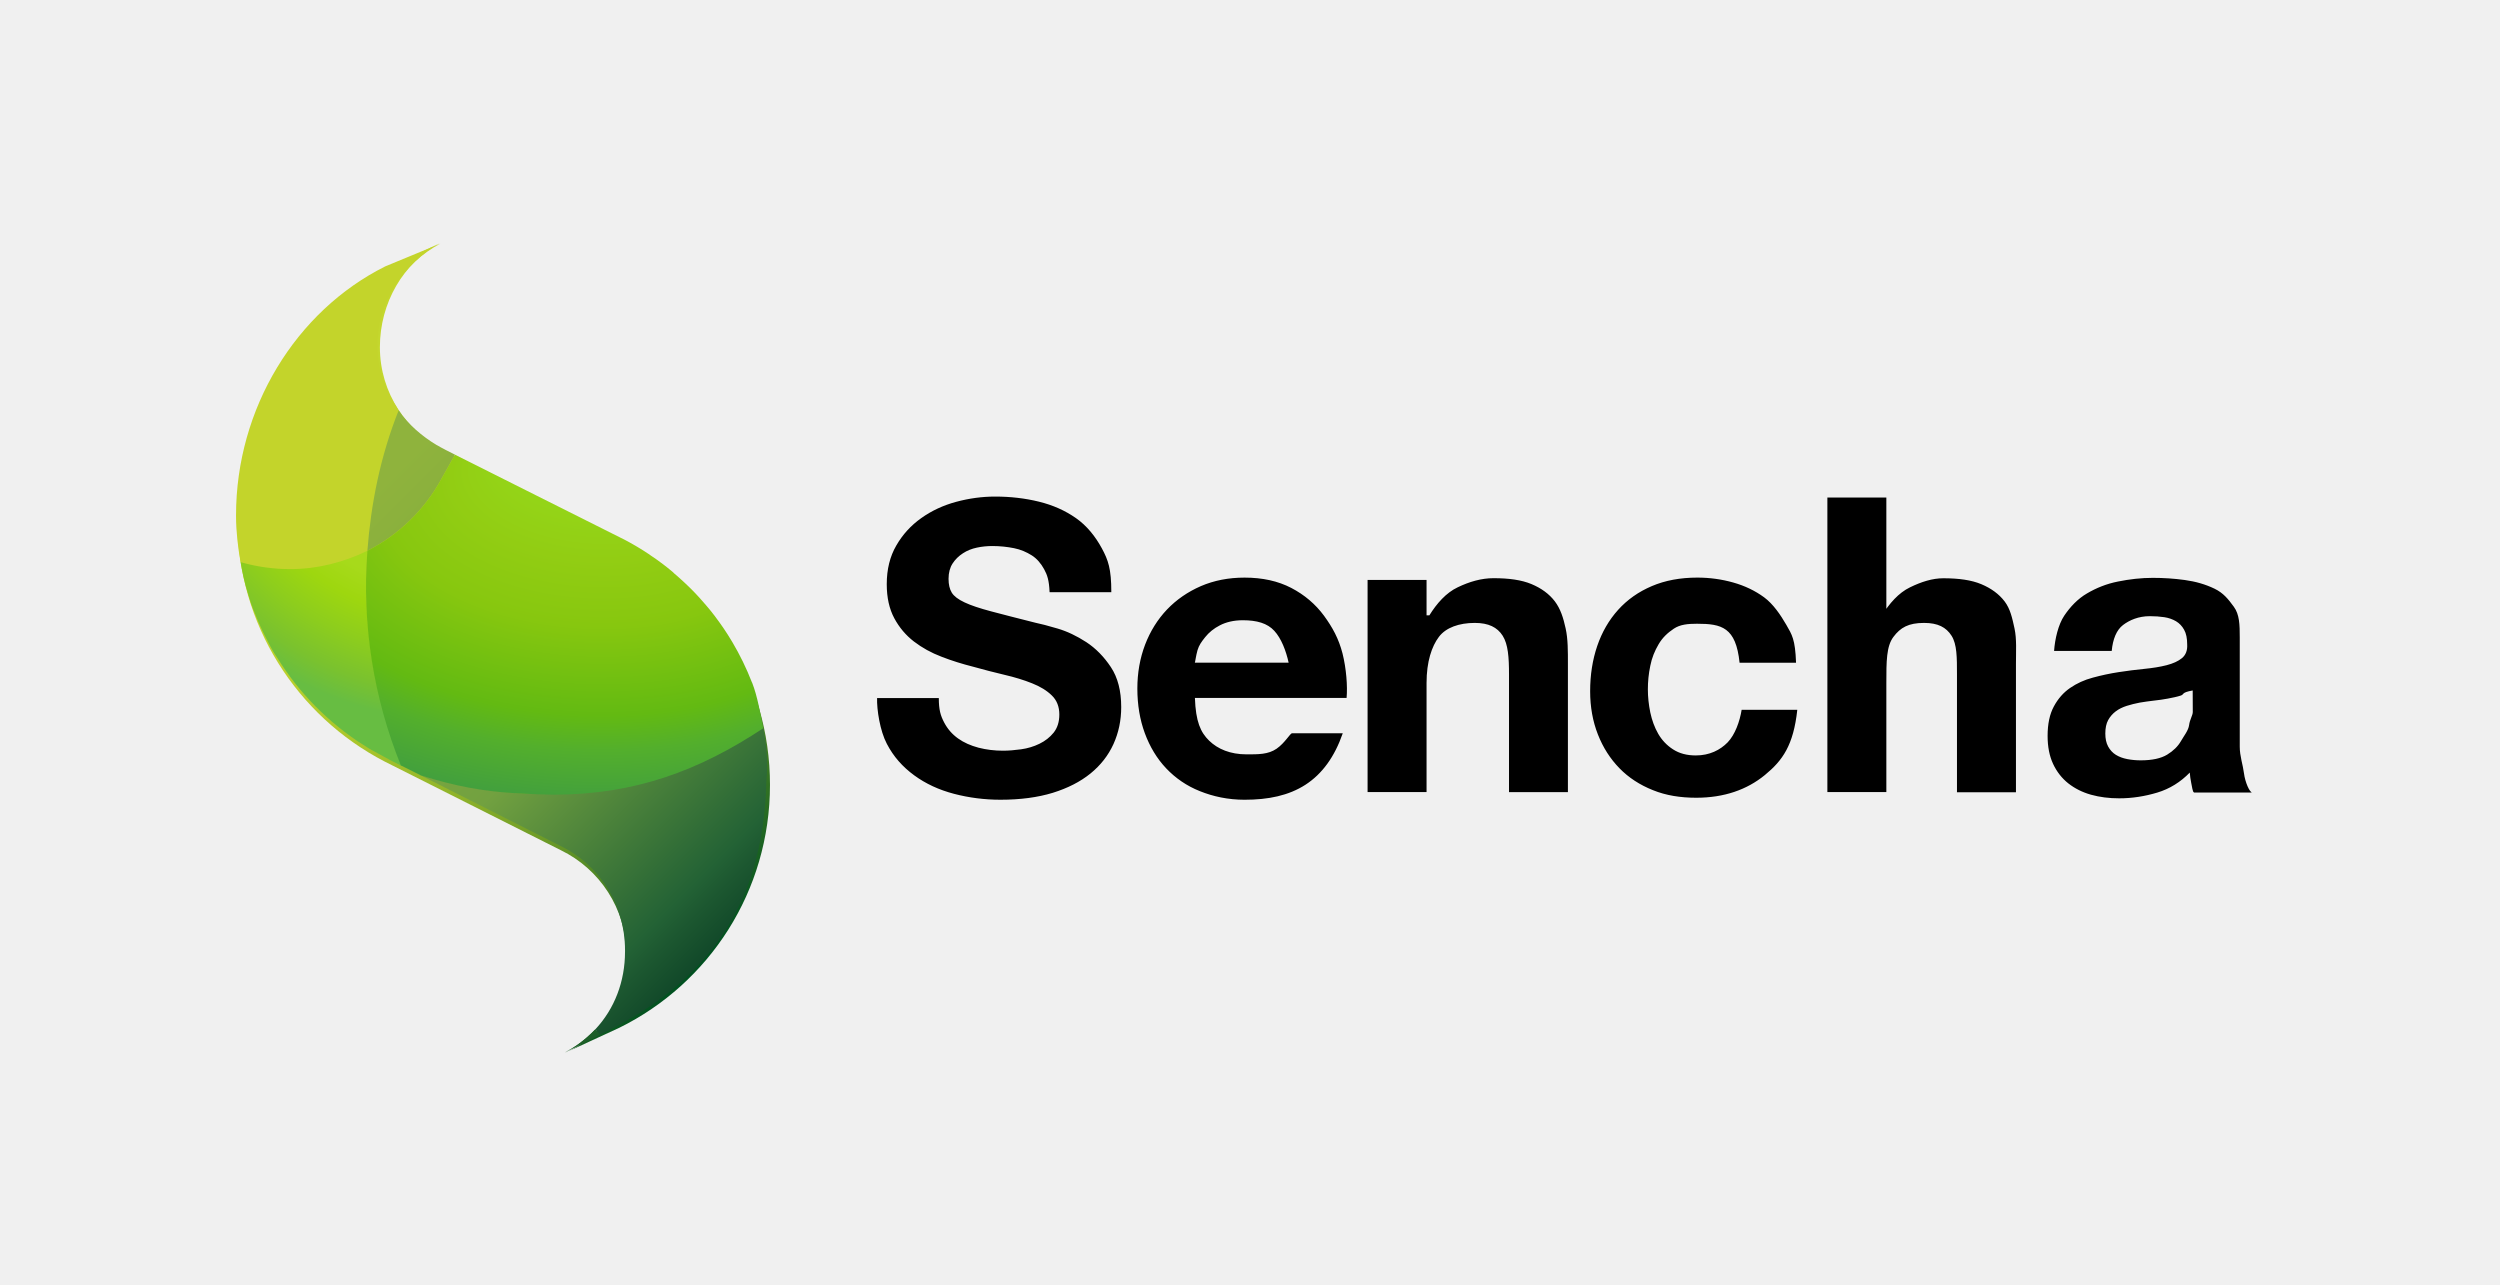
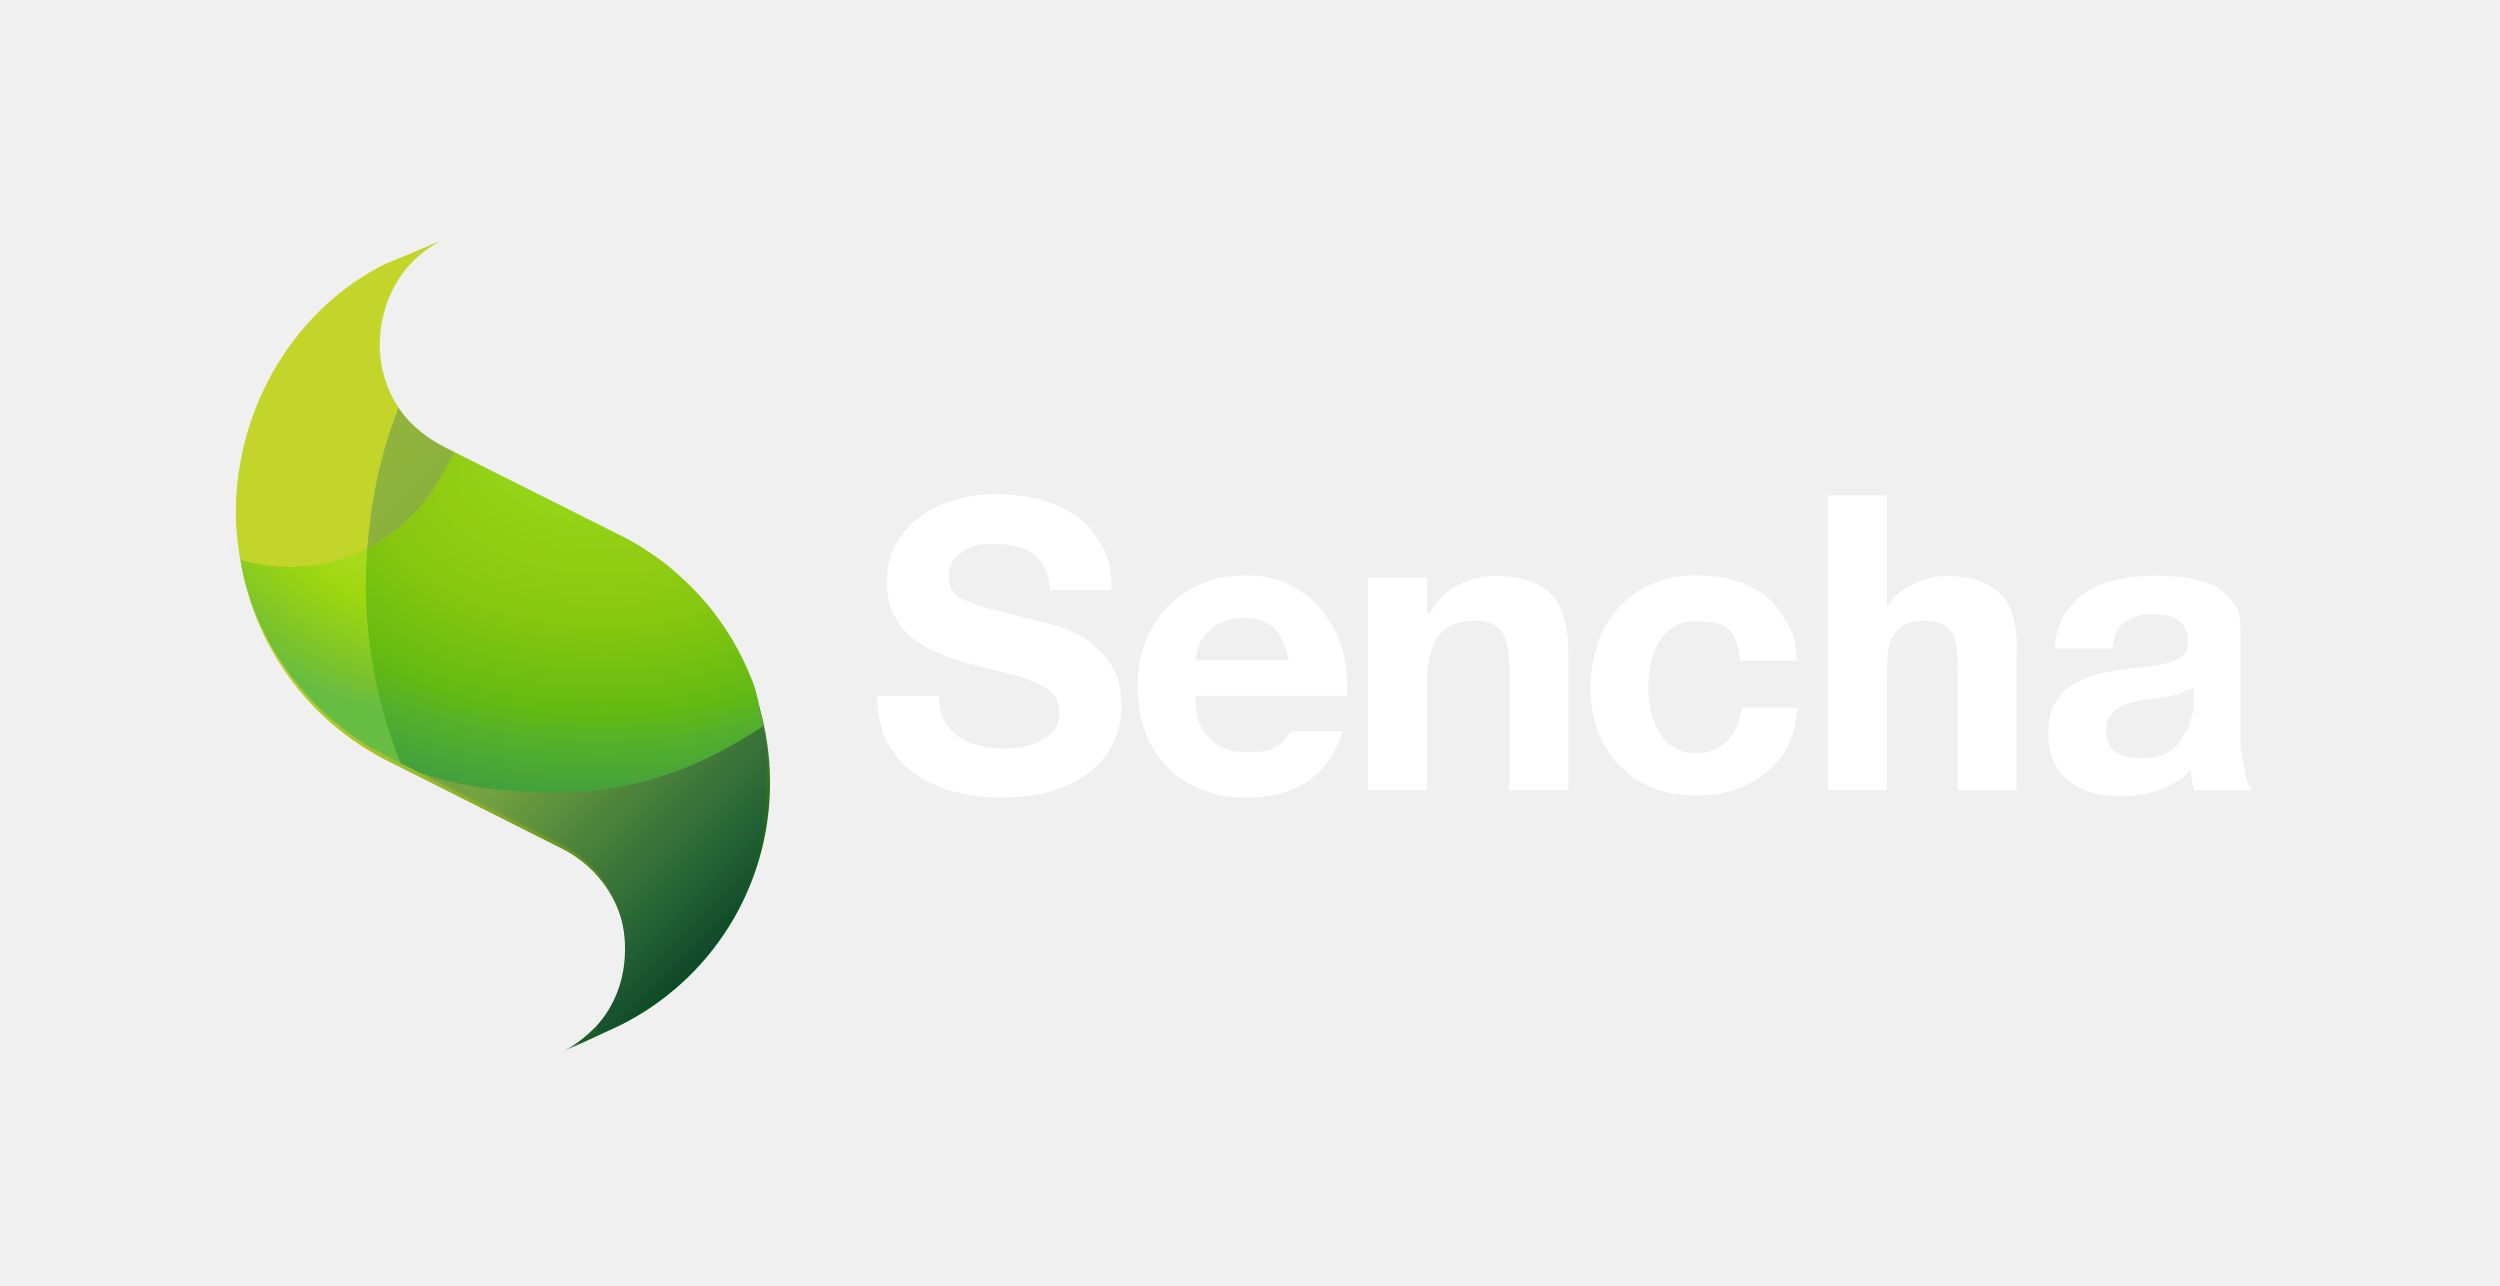
- <svg xmlns="http://www.w3.org/2000/svg" xmlns:xlink="http://www.w3.org/1999/xlink" version="1.1" id="Sencha_Lockup" x="0px" y="0px" width="144px" height="74px" viewBox="0 7 214 110" style="enable-background:new 0 7 214 110;" xml:space="preserve">
+ <svg xmlns="http://www.w3.org/2000/svg" xmlns:xlink="http://www.w3.org/1999/xlink" version="1.1" id="Sencha_Lockup" x="0px" y="0px" width="213.952px" height="110px" viewBox="0 7.217 213.952 110" style="enable-background:new 0 7.217 213.952 110;" xml:space="preserve">
  <g id="Sencha_Logo_Text">
    <g>
      <g>
        <defs>
          <rect id="SVGID_1_" x="20.183" y="27.4" width="172.574" height="69.634" />
        </defs>
        <clipPath id="SVGID_2_">
          <use xlink:href="#SVGID_1_" style="overflow:visible;" />
        </clipPath>
-         <path style="clip-path:url(#SVGID_2_);" d="M89.375,55.741c-0.264-0.485-0.62-0.913-1.063-1.191     c-0.442-0.278-0.941-0.499-1.512-0.613c-0.571-0.114-1.191-0.185-1.861-0.185c-0.442,0-0.884,0.043-1.319,0.136     c-0.442,0.093-0.842,0.25-1.198,0.485c-0.364,0.235-0.656,0.521-0.884,0.87c-0.228,0.349-0.349,0.792-0.349,1.319     c0,0.485,0.093,0.884,0.278,1.184c0.185,0.3,0.549,0.578,1.098,0.834c0.542,0.257,1.298,0.506,2.261,0.763     c0.963,0.257,2.218,0.578,3.773,0.97c0.464,0.093,1.105,0.264,1.933,0.506c0.82,0.242,1.64,0.635,2.453,1.162     c0.813,0.535,1.512,1.248,2.104,2.14c0.592,0.891,0.884,2.033,0.884,3.423c0,1.134-0.221,2.189-0.663,3.166     c-0.442,0.97-1.098,1.811-1.968,2.518c-0.87,0.706-1.947,1.255-3.231,1.655c-1.284,0.392-2.774,0.592-4.472,0.592     c-1.369,0-2.696-0.171-3.98-0.506c-1.284-0.335-2.425-0.863-3.409-1.583c-0.984-0.72-1.769-1.59-2.346-2.703     c-0.585-1.113-0.863-2.91-0.834-3.915h5.285c0,1.013,0.15,1.498,0.449,2.075c0.3,0.578,0.699,1.027,1.198,1.384     c0.499,0.357,1.084,0.613,1.754,0.792c0.67,0.171,1.369,0.257,2.09,0.257c0.485,0,1.013-0.043,1.562-0.121     c0.556-0.078,1.077-0.235,1.562-0.471c0.485-0.235,0.891-0.549,1.22-0.956c0.321-0.407,0.485-0.92,0.485-1.548     c0-0.67-0.214-1.22-0.642-1.633c-0.428-0.421-0.991-0.763-1.69-1.041c-0.692-0.278-1.483-0.521-2.368-0.727     c-0.884-0.207-1.776-0.442-2.674-0.692c-0.927-0.235-1.833-0.513-2.71-0.856c-0.884-0.335-1.669-0.77-2.368-1.305     c-0.692-0.535-1.255-1.198-1.683-1.997c-0.428-0.799-0.642-1.769-0.642-2.903c0-1.277,0.271-2.382,0.82-3.323     c0.542-0.941,1.255-1.719,2.14-2.346c0.884-0.628,1.876-1.091,2.988-1.391c1.113-0.3,2.225-0.449,3.338-0.449     c1.298,0,2.546,0.143,3.737,0.435c1.198,0.292,2.254,0.763,3.181,1.412c0.927,0.649,1.662,1.569,2.211,2.582     c0.542,1.006,0.813,1.74,0.813,3.758h-5.285C89.796,56.669,89.639,56.226,89.375,55.741 M115.049,66.76h-12.766     c0.071,2.018,0.478,2.938,1.22,3.659c0.742,0.72,1.811,1.17,3.202,1.17c0.998,0,1.854,0.014,2.575-0.485     c0.72-0.499,1.155-1.319,1.319-1.319h4.343c-0.699,2.018-1.762,3.48-3.195,4.407c-1.441,0.927-3.174,1.284-5.213,1.284     c-1.412,0-2.689-0.278-3.823-0.735c-1.134-0.449-2.097-1.12-2.888-1.954c-0.792-0.834-1.398-1.847-1.826-3.002     c-0.428-1.155-0.642-2.439-0.642-3.83c0-1.341,0.221-2.596,0.663-3.758c0.442-1.155,1.07-2.161,1.876-3.01     c0.813-0.849,1.776-1.512,2.903-2.004c1.127-0.485,2.368-0.727,3.737-0.727c1.533,0,2.86,0.292,4.001,0.884     c1.134,0.592,2.068,1.384,2.803,2.382c0.727,0.998,1.255,1.954,1.583,3.224c0.321,1.277,0.442,2.81,0.349,3.815 M109.08,61.012     c-0.592-0.649-1.491-0.906-2.696-0.906c-0.784,0-1.441,0.164-1.961,0.435c-0.521,0.264-0.941,0.613-1.255,1.006     c-0.314,0.392-0.535,0.692-0.663,1.127c-0.128,0.442-0.207,1.063-0.228,1.063h8.03C110.086,62.723,109.679,61.661,109.08,61.012      M129.177,74.833V64.756c0-1.483-0.078-2.589-0.542-3.323c-0.464-0.727-1.212-1.098-2.389-1.098     c-1.341,0-2.475,0.399-3.074,1.198c-0.606,0.799-1.055,2.111-1.055,3.944v9.343h-5.049V56.654h5.049v3.031h0.242     c0.628-1.013,1.433-1.933,2.432-2.403c0.998-0.478,2.018-0.777,3.06-0.777c1.319,0,2.403,0.15,3.252,0.506     c0.849,0.357,1.512,0.842,1.997,1.476c0.485,0.642,0.727,1.405,0.927,2.325c0.2,0.913,0.193,1.926,0.193,3.038v10.976h-5.042     V74.833z M145.274,60.406c-0.792,0-1.448,0.064-1.983,0.421c-0.535,0.357-0.97,0.763-1.305,1.334     c-0.335,0.571-0.578,1.162-0.713,1.847c-0.143,0.685-0.207,1.348-0.207,2.018c0,0.649,0.071,1.305,0.207,1.975     c0.143,0.67,0.364,1.277,0.678,1.826c0.314,0.542,0.735,0.991,1.269,1.334c0.535,0.349,1.184,0.521,1.947,0.521     c1.184,0,2.09-0.464,2.731-1.12c0.635-0.663,1.034-1.783,1.198-2.789h4.764c-0.328,3.031-1.248,4.336-2.781,5.591     c-1.533,1.255-3.487,1.94-5.877,1.94c-1.341,0-2.582-0.193-3.701-0.649c-1.127-0.449-2.082-1.07-2.867-1.876     c-0.792-0.813-1.405-1.769-1.847-2.895s-0.663-2.353-0.663-3.701c0-1.391,0.2-2.682,0.606-3.873     c0.406-1.191,1.006-2.225,1.79-3.095c0.785-0.87,1.747-1.548,2.888-2.033c1.134-0.485,2.432-0.727,3.894-0.727     c1.063,0,2.09,0.143,3.074,0.421c0.984,0.278,1.869,0.699,2.646,1.269c0.777,0.571,1.412,1.512,1.897,2.353     c0.485,0.849,0.763,1.227,0.834,3.245h-4.835C148.604,60.705,147.385,60.406,145.274,60.406 M167.532,74.833V64.756     c0-1.483,0-2.589-0.464-3.323c-0.464-0.727-1.17-1.098-2.353-1.098c-1.341,0-2.025,0.399-2.624,1.198     c-0.606,0.799-0.606,2.118-0.606,3.944v9.343h-5.049V49.601h5.049v10.091h-0.378c0.628-1.013,1.426-1.933,2.403-2.403     c0.977-0.478,1.926-0.777,2.853-0.777c1.319,0,2.403,0.15,3.252,0.506c0.849,0.357,1.512,0.842,1.997,1.476     c0.485,0.642,0.649,1.405,0.849,2.325c0.193,0.913,0.121,1.926,0.121,3.038v10.976H167.532z M187.814,74.833     c-0.093,0-0.171-0.521-0.228-0.813s-0.1-0.563-0.121-0.87c-0.792,0.813-1.719,1.391-2.781,1.712     c-1.07,0.321-2.154,0.492-3.266,0.492c-0.856,0-1.662-0.1-2.403-0.307c-0.742-0.207-1.391-0.535-1.947-0.97     c-0.556-0.442-0.991-0.998-1.305-1.669c-0.314-0.67-0.471-1.469-0.471-2.403c0-1.02,0.178-1.861,0.535-2.518     c0.357-0.663,0.82-1.191,1.391-1.583s1.22-0.692,1.947-0.884c0.735-0.2,1.469-0.357,2.211-0.471s1.469-0.207,2.189-0.278     c0.72-0.071,1.355-0.171,1.911-0.314c0.556-0.143,0.998-0.342,1.319-0.606c0.321-0.264,0.478-0.656,0.449-1.162     c0-0.535-0.086-0.956-0.264-1.269c-0.171-0.314-0.406-0.556-0.692-0.727c-0.292-0.171-0.628-0.292-1.006-0.349     c-0.385-0.057-0.792-0.086-1.234-0.086c-0.977,0-1.74,0.335-2.296,0.756c-0.556,0.421-0.877,1.205-0.97,2.218h-4.935     c0.071-1.013,0.357-2.254,0.87-3.017c0.513-0.763,1.162-1.448,1.947-1.904c0.785-0.464,1.676-0.827,2.66-1.02     c0.984-0.2,1.975-0.314,2.974-0.314c0.906,0,1.819,0.057,2.746,0.185c0.927,0.128,1.769,0.371,2.539,0.742     c0.763,0.371,1.17,0.884,1.655,1.548c0.485,0.663,0.506,1.533,0.506,2.624v9.357c0,0.813,0.271,1.548,0.364,2.289     c0.093,0.742,0.478,1.633,0.706,1.633h-4.999V74.833z M187.715,66.118c-1.013,0.185-0.699,0.328-1.013,0.435     s-0.763,0.193-1.127,0.264c-0.357,0.071-0.792,0.128-1.184,0.171c-0.392,0.043-0.82,0.107-1.212,0.171     c-0.371,0.071-0.749,0.164-1.113,0.278c-0.357,0.114-0.678,0.271-0.941,0.471c-0.264,0.2-0.485,0.449-0.649,0.749     c-0.164,0.3-0.242,0.685-0.242,1.148c0,0.442,0.078,0.813,0.242,1.113s0.385,0.542,0.663,0.713     c0.278,0.171,0.599,0.292,0.977,0.364c0.371,0.071,0.756,0.107,1.148,0.107c0.977,0,1.726-0.164,2.261-0.485     c0.535-0.328,0.927-0.713,1.184-1.162c0.257-0.449,0.642-0.913,0.699-1.376c0.057-0.464,0.314-0.834,0.314-1.113L187.715,66.118     L187.715,66.118z" />
+         <path style="clip-path:url(#SVGID_2_);fill:#ffffff" d="M89.375,55.741c-0.264-0.485-0.62-0.913-1.063-1.191     c-0.442-0.278-0.941-0.499-1.512-0.613c-0.571-0.114-1.191-0.185-1.861-0.185c-0.442,0-0.884,0.043-1.319,0.136     c-0.442,0.093-0.842,0.25-1.198,0.485c-0.364,0.235-0.656,0.521-0.884,0.87c-0.228,0.349-0.349,0.792-0.349,1.319     c0,0.485,0.093,0.884,0.278,1.184c0.185,0.3,0.549,0.578,1.098,0.834c0.542,0.257,1.298,0.506,2.261,0.763     c0.963,0.257,2.218,0.578,3.773,0.97c0.464,0.093,1.105,0.264,1.933,0.506c0.82,0.242,1.64,0.635,2.453,1.162     c0.813,0.535,1.512,1.248,2.104,2.14c0.592,0.891,0.884,2.033,0.884,3.423c0,1.134-0.221,2.189-0.663,3.166     c-0.442,0.97-1.098,1.811-1.968,2.518c-0.87,0.706-1.947,1.255-3.231,1.655c-1.284,0.392-2.774,0.592-4.472,0.592     c-1.369,0-2.696-0.171-3.98-0.506c-1.284-0.335-2.425-0.863-3.409-1.583c-0.984-0.72-1.769-1.59-2.346-2.703     c-0.585-1.113-0.863-2.91-0.834-3.915h5.285c0,1.013,0.15,1.498,0.449,2.075c0.3,0.578,0.699,1.027,1.198,1.384     c0.499,0.357,1.084,0.613,1.754,0.792c0.67,0.171,1.369,0.257,2.09,0.257c0.485,0,1.013-0.043,1.562-0.121     c0.556-0.078,1.077-0.235,1.562-0.471c0.485-0.235,0.891-0.549,1.22-0.956c0.321-0.407,0.485-0.92,0.485-1.548     c0-0.67-0.214-1.22-0.642-1.633c-0.428-0.421-0.991-0.763-1.69-1.041c-0.692-0.278-1.483-0.521-2.368-0.727     c-0.884-0.207-1.776-0.442-2.674-0.692c-0.927-0.235-1.833-0.513-2.71-0.856c-0.884-0.335-1.669-0.77-2.368-1.305     c-0.692-0.535-1.255-1.198-1.683-1.997c-0.428-0.799-0.642-1.769-0.642-2.903c0-1.277,0.271-2.382,0.82-3.323     c0.542-0.941,1.255-1.719,2.14-2.346c0.884-0.628,1.876-1.091,2.988-1.391c1.113-0.3,2.225-0.449,3.338-0.449     c1.298,0,2.546,0.143,3.737,0.435c1.198,0.292,2.254,0.763,3.181,1.412c0.927,0.649,1.662,1.569,2.211,2.582     c0.542,1.006,0.813,1.74,0.813,3.758h-5.285C89.796,56.669,89.639,56.226,89.375,55.741 M115.049,66.76h-12.766     c0.071,2.018,0.478,2.938,1.22,3.659c0.742,0.72,1.811,1.17,3.202,1.17c0.998,0,1.854,0.014,2.575-0.485     c0.72-0.499,1.155-1.319,1.319-1.319h4.343c-0.699,2.018-1.762,3.48-3.195,4.407c-1.441,0.927-3.174,1.284-5.213,1.284     c-1.412,0-2.689-0.278-3.823-0.735c-1.134-0.449-2.097-1.12-2.888-1.954c-0.792-0.834-1.398-1.847-1.826-3.002     c-0.428-1.155-0.642-2.439-0.642-3.83c0-1.341,0.221-2.596,0.663-3.758c0.442-1.155,1.07-2.161,1.876-3.01     c0.813-0.849,1.776-1.512,2.903-2.004c1.127-0.485,2.368-0.727,3.737-0.727c1.533,0,2.86,0.292,4.001,0.884     c1.134,0.592,2.068,1.384,2.803,2.382c0.727,0.998,1.255,1.954,1.583,3.224c0.321,1.277,0.442,2.81,0.349,3.815 M109.08,61.012     c-0.592-0.649-1.491-0.906-2.696-0.906c-0.784,0-1.441,0.164-1.961,0.435c-0.521,0.264-0.941,0.613-1.255,1.006     c-0.314,0.392-0.535,0.692-0.663,1.127c-0.128,0.442-0.207,1.063-0.228,1.063h8.03C110.086,62.723,109.679,61.661,109.08,61.012      M129.177,74.833V64.756c0-1.483-0.078-2.589-0.542-3.323c-0.464-0.727-1.212-1.098-2.389-1.098     c-1.341,0-2.475,0.399-3.074,1.198c-0.606,0.799-1.055,2.111-1.055,3.944v9.343h-5.049V56.654h5.049v3.031h0.242     c0.628-1.013,1.433-1.933,2.432-2.403c0.998-0.478,2.018-0.777,3.06-0.777c1.319,0,2.403,0.15,3.252,0.506     c0.849,0.357,1.512,0.842,1.997,1.476c0.485,0.642,0.727,1.405,0.927,2.325c0.2,0.913,0.193,1.926,0.193,3.038v10.976h-5.042     V74.833z M145.274,60.406c-0.792,0-1.448,0.064-1.983,0.421c-0.535,0.357-0.97,0.763-1.305,1.334     c-0.335,0.571-0.578,1.162-0.713,1.847c-0.143,0.685-0.207,1.348-0.207,2.018c0,0.649,0.071,1.305,0.207,1.975     c0.143,0.67,0.364,1.277,0.678,1.826c0.314,0.542,0.735,0.991,1.269,1.334c0.535,0.349,1.184,0.521,1.947,0.521     c1.184,0,2.09-0.464,2.731-1.12c0.635-0.663,1.034-1.783,1.198-2.789h4.764c-0.328,3.031-1.248,4.336-2.781,5.591     c-1.533,1.255-3.487,1.94-5.877,1.94c-1.341,0-2.582-0.193-3.701-0.649c-1.127-0.449-2.082-1.07-2.867-1.876     c-0.792-0.813-1.405-1.769-1.847-2.895s-0.663-2.353-0.663-3.701c0-1.391,0.2-2.682,0.606-3.873     c0.406-1.191,1.006-2.225,1.79-3.095c0.785-0.87,1.747-1.548,2.888-2.033c1.134-0.485,2.432-0.727,3.894-0.727     c1.063,0,2.09,0.143,3.074,0.421c0.984,0.278,1.869,0.699,2.646,1.269c0.777,0.571,1.412,1.512,1.897,2.353     c0.485,0.849,0.763,1.227,0.834,3.245h-4.835C148.604,60.705,147.385,60.406,145.274,60.406 M167.532,74.833V64.756     c0-1.483,0-2.589-0.464-3.323c-0.464-0.727-1.17-1.098-2.353-1.098c-1.341,0-2.025,0.399-2.624,1.198     c-0.606,0.799-0.606,2.118-0.606,3.944v9.343h-5.049V49.601h5.049v10.091h-0.378c0.628-1.013,1.426-1.933,2.403-2.403     c0.977-0.478,1.926-0.777,2.853-0.777c1.319,0,2.403,0.15,3.252,0.506c0.849,0.357,1.512,0.842,1.997,1.476     c0.485,0.642,0.649,1.405,0.849,2.325c0.193,0.913,0.121,1.926,0.121,3.038v10.976H167.532z M187.814,74.833     c-0.093,0-0.171-0.521-0.228-0.813s-0.1-0.563-0.121-0.87c-0.792,0.813-1.719,1.391-2.781,1.712     c-1.07,0.321-2.154,0.492-3.266,0.492c-0.856,0-1.662-0.1-2.403-0.307c-0.742-0.207-1.391-0.535-1.947-0.97     c-0.556-0.442-0.991-0.998-1.305-1.669c-0.314-0.67-0.471-1.469-0.471-2.403c0-1.02,0.178-1.861,0.535-2.518     c0.357-0.663,0.82-1.191,1.391-1.583s1.22-0.692,1.947-0.884c0.735-0.2,1.469-0.357,2.211-0.471s1.469-0.207,2.189-0.278     c0.72-0.071,1.355-0.171,1.911-0.314c0.556-0.143,0.998-0.342,1.319-0.606c0.321-0.264,0.478-0.656,0.449-1.162     c0-0.535-0.086-0.956-0.264-1.269c-0.171-0.314-0.406-0.556-0.692-0.727c-0.292-0.171-0.628-0.292-1.006-0.349     c-0.385-0.057-0.792-0.086-1.234-0.086c-0.977,0-1.74,0.335-2.296,0.756c-0.556,0.421-0.877,1.205-0.97,2.218h-4.935     c0.071-1.013,0.357-2.254,0.87-3.017c0.513-0.763,1.162-1.448,1.947-1.904c0.785-0.464,1.676-0.827,2.66-1.02     c0.984-0.2,1.975-0.314,2.974-0.314c0.906,0,1.819,0.057,2.746,0.185c0.927,0.128,1.769,0.371,2.539,0.742     c0.763,0.371,1.17,0.884,1.655,1.548c0.485,0.663,0.506,1.533,0.506,2.624v9.357c0,0.813,0.271,1.548,0.364,2.289     c0.093,0.742,0.478,1.633,0.706,1.633h-4.999V74.833z M187.715,66.118c-1.013,0.185-0.699,0.328-1.013,0.435     s-0.763,0.193-1.127,0.264c-0.357,0.071-0.792,0.128-1.184,0.171c-0.392,0.043-0.82,0.107-1.212,0.171     c-0.371,0.071-0.749,0.164-1.113,0.278c-0.357,0.114-0.678,0.271-0.941,0.471c-0.264,0.2-0.485,0.449-0.649,0.749     c-0.164,0.3-0.242,0.685-0.242,1.148c0,0.442,0.078,0.813,0.242,1.113s0.385,0.542,0.663,0.713     c0.278,0.171,0.599,0.292,0.977,0.364c0.371,0.071,0.756,0.107,1.148,0.107c0.977,0,1.726-0.164,2.261-0.485     c0.535-0.328,0.927-0.713,1.184-1.162c0.257-0.449,0.642-0.913,0.699-1.376c0.057-0.464,0.314-0.834,0.314-1.113L187.715,66.118     L187.715,66.118z" />
      </g>
    </g>
  </g>
  <g id="Sencha_Logo_Artwork">
    <g>
      <g>
        <linearGradient id="bottom_1_" gradientUnits="userSpaceOnUse" x1="10322.385" y1="-4539.737" x2="10278.254" y2="-4583.867" gradientTransform="matrix(0 -1 -1 0 -4518.865 10363.007)">
          <stop offset="0" style="stop-color:#C5D82D" />
          <stop offset="0.19" style="stop-color:#C2D62D" />
          <stop offset="0.335" style="stop-color:#B8CF2C" />
          <stop offset="0.467" style="stop-color:#A8C42B" />
          <stop offset="0.589" style="stop-color:#91B42A" />
          <stop offset="0.706" style="stop-color:#739F28" />
          <stop offset="0.818" style="stop-color:#4E8625" />
          <stop offset="0.924" style="stop-color:#236822" />
          <stop offset="1" style="stop-color:#005020" />
        </linearGradient>
        <path id="bottom" style="fill:url(#bottom_1_);" d="M48,79.8c3.3,1.6,5.6,5,5.6,8.9c0,3.8-2.1,7.1-5.3,8.47L53,95   c7.7-3.8,12.9-11.7,12.9-20.8c0-9-5.1-16.8-12.6-20.97l-15.2-7.6c-3.3-1.6-5.6-5-5.6-8.9c0-3.8,2-7.2,5.1-8.9L33,30.1   c-7.7,3.8-12.7,12.3-12.7,21.4c0,9,5.1,16.8,12.6,20.7L48,79.8z" />
        <defs>
          <path id="SVGID_3_" d="M49.437,96.442c-0.342,0.242-0.699,0.464-1.077,0.663l2.988-1.526l-0.392-0.456      C50.493,95.608,49.986,96.05,49.437,96.442 M53.488,88.455L53.488,88.455L53.488,88.455z M53.488,88.44L53.488,88.44      L53.488,88.44z M53.488,88.426L53.488,88.426L53.488,88.426z M53.488,88.412L53.488,88.412L53.488,88.412z M53.488,88.398      L53.488,88.398L53.488,88.398z M53.488,88.376L53.488,88.376L53.488,88.376z M53.488,88.369L53.488,88.369L53.488,88.369z" />
        </defs>
        <clipPath id="SVGID_4_">
          <use xlink:href="#SVGID_3_" style="overflow:visible;" />
        </clipPath>
        <linearGradient id="SVGID_5_" gradientUnits="userSpaceOnUse" x1="-533.578" y1="-643.064" x2="-531.692" y2="-643.064" gradientTransform="matrix(23.259 23.259 -23.259 23.259 -2536.435 27419.375)">
          <stop offset="0" style="stop-color:#C0D32E" />
          <stop offset="0.255" style="stop-color:#BDD12E" />
          <stop offset="0.406" style="stop-color:#B5CB2E" />
          <stop offset="0.531" style="stop-color:#A7C12D" />
          <stop offset="0.641" style="stop-color:#93B22D" />
          <stop offset="0.742" style="stop-color:#78A02C" />
          <stop offset="0.836" style="stop-color:#58882B" />
          <stop offset="0.922" style="stop-color:#336D29" />
          <stop offset="1" style="stop-color:#0A5028" />
        </linearGradient>
        <polygon style="clip-path:url(#SVGID_4_);fill:url(#SVGID_5_);" points="43.989,92.734 50.992,99.737 58.002,92.734      50.992,85.73    " />
      </g>
    </g>
    <g>
      <g>
        <defs>
          <path id="SVGID_6_" d="M49.437,96.442c-0.342,0.242-0.699,0.464-1.077,0.663l2.988-1.526l-0.392-0.456      C50.493,95.608,49.986,96.05,49.437,96.442 M53.488,88.455L53.488,88.455L53.488,88.455z M53.488,88.44L53.488,88.44      L53.488,88.44z M53.488,88.426L53.488,88.426L53.488,88.426z M53.488,88.412L53.488,88.412L53.488,88.412z M53.488,88.398      L53.488,88.398L53.488,88.398z M53.488,88.376L53.488,88.376L53.488,88.376z M53.488,88.369L53.488,88.369L53.488,88.369z" />
        </defs>
        <clipPath id="SVGID_7_">
          <use xlink:href="#SVGID_6_" style="overflow:visible;" />
        </clipPath>
        <linearGradient id="SVGID_8_" gradientUnits="userSpaceOnUse" x1="58.235" y1="237.051" x2="657.262" y2="226.146" gradientTransform="matrix(0.1026 0.1023 -0.1034 0.1037 10.0132 4.9941)">
          <stop offset="0" style="stop-color:#C0D32E" />
          <stop offset="0.323" style="stop-color:#BED12E" />
          <stop offset="0.473" style="stop-color:#B6CC2E" />
          <stop offset="0.587" style="stop-color:#AAC32D" />
          <stop offset="0.683" style="stop-color:#97B62D" />
          <stop offset="0.768" style="stop-color:#80A52C" />
          <stop offset="0.845" style="stop-color:#62902B" />
          <stop offset="0.915" style="stop-color:#3F772A" />
          <stop offset="0.979" style="stop-color:#185A28" />
          <stop offset="1" style="stop-color:#0A5028" />
        </linearGradient>
        <polygon style="clip-path:url(#SVGID_7_);fill:url(#SVGID_8_);" points="50.963,99.701 44.024,92.777 51.02,85.759 57.96,92.684         " />
      </g>
    </g>
  </g>
  <g>
    <g>
      <g>
        <defs>
          <path id="SVGID_9_" d="M36.015,73.4L36.015,73.4L36.015,73.4 M32.785,71.781l-0.007-0.007      C32.777,71.781,32.785,71.781,32.785,71.781 M32.699,71.738c-0.007,0-0.007-0.007-0.014-0.007      C32.692,71.731,32.692,71.731,32.699,71.738 M32.649,71.709L32.649,71.709L32.649,71.709 M32.635,71.702      c0,0-0.007-0.007-0.014-0.007C32.628,71.702,32.635,71.702,32.635,71.702 M32.621,71.695c-0.007,0-0.007-0.007-0.014-0.007      C32.606,71.688,32.613,71.695,32.621,71.695 M32.606,71.688L32.606,71.688L32.606,71.688 M32.599,71.688L32.599,71.688      C32.606,71.688,32.606,71.688,32.599,71.688L32.599,71.688z M38.026,45.479c-0.007,0-0.007-0.007-0.014-0.007      C38.019,45.472,38.026,45.472,38.026,45.479 M38.019,45.472L38.019,45.472L38.019,45.472 M38.019,45.472L38.019,45.472      L38.019,45.472L38.019,45.472 M38.012,45.465L38.012,45.465L38.012,45.465 M38.012,45.465c-0.021-0.014-0.043-0.021-0.064-0.029      C37.969,45.443,37.991,45.457,38.012,45.465 M37.948,45.436c-0.057-0.029-0.114-0.057-0.171-0.093      C37.834,45.372,37.891,45.407,37.948,45.436 M37.777,45.343c-0.007,0-0.007-0.007-0.014-0.007      C37.77,45.343,37.77,45.343,37.777,45.343 M37.763,45.336c-0.007-0.007-0.021-0.007-0.029-0.014      C37.748,45.329,37.755,45.336,37.763,45.336 M37.734,45.322c-0.007,0-0.007-0.007-0.014-0.007      C37.727,45.322,37.734,45.322,37.734,45.322 M37.72,45.315c-0.007-0.007-0.014-0.007-0.021-0.014      C37.706,45.308,37.713,45.308,37.72,45.315 M37.698,45.301c-0.007,0-0.007-0.007-0.014-0.007      C37.691,45.293,37.691,45.301,37.698,45.301 M37.684,45.293c-0.007-0.007-0.021-0.007-0.029-0.014      C37.663,45.286,37.677,45.286,37.684,45.293 M37.656,45.279c0,0-0.007,0-0.007-0.007C37.648,45.279,37.656,45.279,37.656,45.279       M37.648,45.272c-0.093-0.05-0.178-0.1-0.264-0.157C37.47,45.172,37.556,45.229,37.648,45.272 M37.377,45.115      C37.377,45.115,37.37,45.115,37.377,45.115C37.37,45.115,37.377,45.115,37.377,45.115 M37.356,45.108L37.356,45.108      L37.356,45.108 M32.963,29.806c-7.659,3.823-12.78,12.164-12.78,21.307v0.071c0,1.341,0.164,2.66,0.385,3.944      c1.127,0.335,2.325,0.535,3.552,0.592c0.228,0.007,0.471,0.014,0.692,0.014c2.368,0,4.621-0.563,6.618-1.576      c0.307-4.029,1.098-8.08,2.674-12.024c-1.048-1.562-1.811-3.438-1.811-5.456l0,0v-0.007l0,0v-0.007v-0.007V36.65v-0.007v-0.007      v-0.007v-0.014c0-3.794,2.246-7.089,5.384-8.758L32.963,29.806z" />
        </defs>
        <clipPath id="SVGID_10_">
          <use xlink:href="#SVGID_9_" style="overflow:visible;" />
        </clipPath>
        <linearGradient id="SVGID_11_" gradientUnits="userSpaceOnUse" x1="-533.591" y1="-643.294" x2="-531.706" y2="-643.294" gradientTransform="matrix(23.259 23.259 -23.259 23.259 -2530.538 27413.479)">
          <stop offset="0.255" style="stop-color: hsl(66, 66%, 50%);" />
        </linearGradient>
        <polygon style="clip-path:url(#SVGID_10_);fill:url(#SVGID_11_);" points="-5.728,53.21 33.939,92.884 73.612,53.21      33.939,13.544    " />
      </g>
    </g>
  </g>
  <g>
    <g>
      <g>
        <defs>
          <path id="SVGID_12_" d="M36.015,73.4L36.015,73.4l-1.619-0.806L36.015,73.4z M34.396,72.594l-0.107-0.057L34.396,72.594z       M24.826,55.727c-0.228,0-0.456-0.007-0.685-0.014c-1.227-0.057-2.446-0.257-3.573-0.585c0.078,0.435,0.134,0.764,0.233,1.192      l0.065,0.272c0.1,0.421,0.157,0.638,0.286,1.052l0.142,0.462c0.233,0.793,0.382,1.15,0.756,2.034l0.275,0.622      c0.063,0.139,0.174,0.376,0.305,0.635l0.321,0.621c0.378,0.756,0.618,1.092,1.075,1.791l0.064,0.1      c0.221,0.335,0.456,0.67,0.692,0.991l0.1,0.136c0.242,0.328,0.492,0.649,0.756,0.963l0.043,0.05      c0.257,0.307,0.528,0.613,0.799,0.906l0.071,0.078c0.271,0.292,0.556,0.571,0.842,0.849l0.143,0.135      c0.285,0.271,0.578,0.535,0.877,0.792l0.114,0.093c0.3,0.257,0.606,0.499,0.92,0.742l0.057,0.043      c0.314,0.242,0.642,0.471,0.97,0.699l0.171,0.114c0.321,0.214,0.649,0.421,0.984,0.628l1.741,0.948l1.026,0.521      c-2.325-5.755-3.452-12.103-2.967-18.436C29.418,55.135,27.193,55.727,24.826,55.727" />
        </defs>
        <clipPath id="SVGID_13_">
          <use xlink:href="#SVGID_12_" style="overflow:visible;" />
        </clipPath>
        <radialGradient id="SVGID_14_" cx="278.138" cy="222.286" r="1380.173" gradientTransform="matrix(0.1415 0 0 0.1415 0 7.2173)" gradientUnits="userSpaceOnUse">
          <stop offset="0.097" style="stop-color: hsl(76, 78%, 48%);" />
          <stop offset="0.11" style="stop-color: hsl(77, 87%, 45%);" />
          <stop offset="0.126" style="stop-color: hsl(82, 75%, 46%);" />
          <stop offset="0.142" style="stop-color: hsl(89, 62%, 47%);" />
          <stop offset="0.154" style="stop-color: hsl(102, 48%, 50%);" />
        </radialGradient>
        <rect x="20.161" y="53.538" style="clip-path:url(#SVGID_13_);fill:url(#SVGID_14_);" width="16.189" height="20.39" />
      </g>
    </g>
  </g>
  <g>
    <g>
      <g>
        <defs>
          <path id="SVGID_15_" d="M46.421,74.99c-0.535,0-1.07-0.014-1.612-0.036c-3.06-0.143-6.138-0.755-8.927-1.625l12.086,6.104      c3.309,1.605,5.52,4.992,5.52,8.922v0.014v0.007v0.007l0,0c0,0.007,0,0.007,0,0.014l0,0v0.014l0,0v0.014l0,0v0.014l0,0v0.014      l0,0c0,0.007,0,0.021,0,0.029c0,2.567-0.906,4.899-2.532,6.64l0.392,0.456l0,0c10.735-5.079,14.02-12.876,14.249-21.723v-0.021      v-0.007v-0.014c0.134-1.383,0.027-3.046-0.292-4.55C59.821,72.886,53.424,74.99,46.421,74.99 M31.43,54.158      c2.667-1.348,4.892-3.495,6.326-6.133l1.177-2.097l-0.777-0.392c-0.043-0.021-0.086-0.043-0.121-0.064      c-0.221-0.114-0.435-0.228-0.649-0.357c0,0,0,0-0.007,0c0,0-0.007,0-0.007-0.007c-0.007,0-0.007-0.007-0.014-0.007      c0,0,0,0-0.007,0c-1.241-0.749-2.439-1.769-3.245-2.967C32.535,46.078,31.736,50.129,31.43,54.158" />
        </defs>
        <clipPath id="SVGID_16_">
          <use xlink:href="#SVGID_15_" style="overflow:visible;" />
        </clipPath>
        <linearGradient id="SVGID_17_" gradientUnits="userSpaceOnUse" x1="185.148" y1="278.892" x2="506.202" y2="599.946" gradientTransform="matrix(0.1415 0 0 0.1415 0 7.2173)">
          <stop offset="0.09" style="stop-color: hsl(78, 49%, 47%);" />
          <stop offset="0.487" style="stop-color:#72A140" />
          <stop offset="0.763" style="stop-color:#236235" />
          <stop offset="0.794" style="stop-color:#1C5730" />
          <stop offset="0.844" style="stop-color:#114829" />
        </linearGradient>
        <rect x="31.144" y="41.735" style="clip-path:url(#SVGID_16_);fill:url(#SVGID_17_);" width="35.537" height="55.321" />
      </g>
    </g>
  </g>
  <g>
    <g>
      <g>
        <defs>
          <path id="SVGID_18_" d="M37.755,48.025c-1.433,2.639-3.651,4.785-6.326,6.133c-0.485,6.34,0.542,12.623,2.867,18.378      l1.726,0.863c2.789,0.877,5.415,1.403,8.475,1.539c0.829,0.051,2.206,0.105,2.847,0.105c7.011,0,12.496-2.067,17.98-5.69      c-0.264-1.312-0.482-2.687-0.953-3.906l-0.014-0.014c-0.471-1.212-1.034-2.368-1.69-3.473l-0.043-0.071      c-0.428-0.72-0.899-1.412-1.405-2.082l-0.036-0.05c-0.242-0.321-0.492-0.628-0.756-0.934l-0.1-0.114      c-0.264-0.307-0.528-0.606-0.799-0.891l-0.021-0.021c-0.264-0.278-0.542-0.556-0.827-0.82l-0.114-0.107      c-0.278-0.264-0.563-0.513-0.856-0.763l-0.157-0.15c-0.3-0.25-0.599-0.492-0.913-0.727l-0.043-0.029      c-0.3-0.228-0.606-0.442-0.92-0.649l-0.171-0.121c-0.307-0.207-0.628-0.407-0.949-0.599c-0.064-0.036-0.128-0.078-0.193-0.114      c-0.328-0.193-0.663-0.378-1.006-0.556c-0.007,0-0.014-0.007-0.021-0.007l-14.406-7.224L37.755,48.025z" />
        </defs>
        <clipPath id="SVGID_19_">
          <use xlink:href="#SVGID_18_" style="overflow:visible;" />
        </clipPath>
        <radialGradient id="SVGID_20_" cx="-246.409" cy="222.293" r="126.201" fx="-124.064" fy="231.093" gradientTransform="matrix(0.01 -0.1412 0.261 0.0185 -7.1476 20.3287)" gradientUnits="userSpaceOnUse">
          <stop offset="0" style="stop-color: hsl(83, 78%, 51%);" />
          <stop offset="0.366" style="stop-color: hsl(79, 83%, 44%);" />
          <stop offset="0.526" style="stop-color: hsl(81, 86%, 42%);" />
          <stop offset="0.745" style="stop-color: hsl(91, 82%, 40%);" />
          <stop offset="0.83" style="stop-color: hsl(102, 60%, 43%);" />
          <stop offset="1" style="stop-color:#3C9A44" />
        </radialGradient>
        <rect x="30.403" y="45.243" style="clip-path:url(#SVGID_19_);fill:url(#SVGID_20_);" width="35.537" height="30.224" />
      </g>
    </g>
  </g>
  <rect y="7.217" style="fill:none;" width="213.952" height="110" />
</svg>
